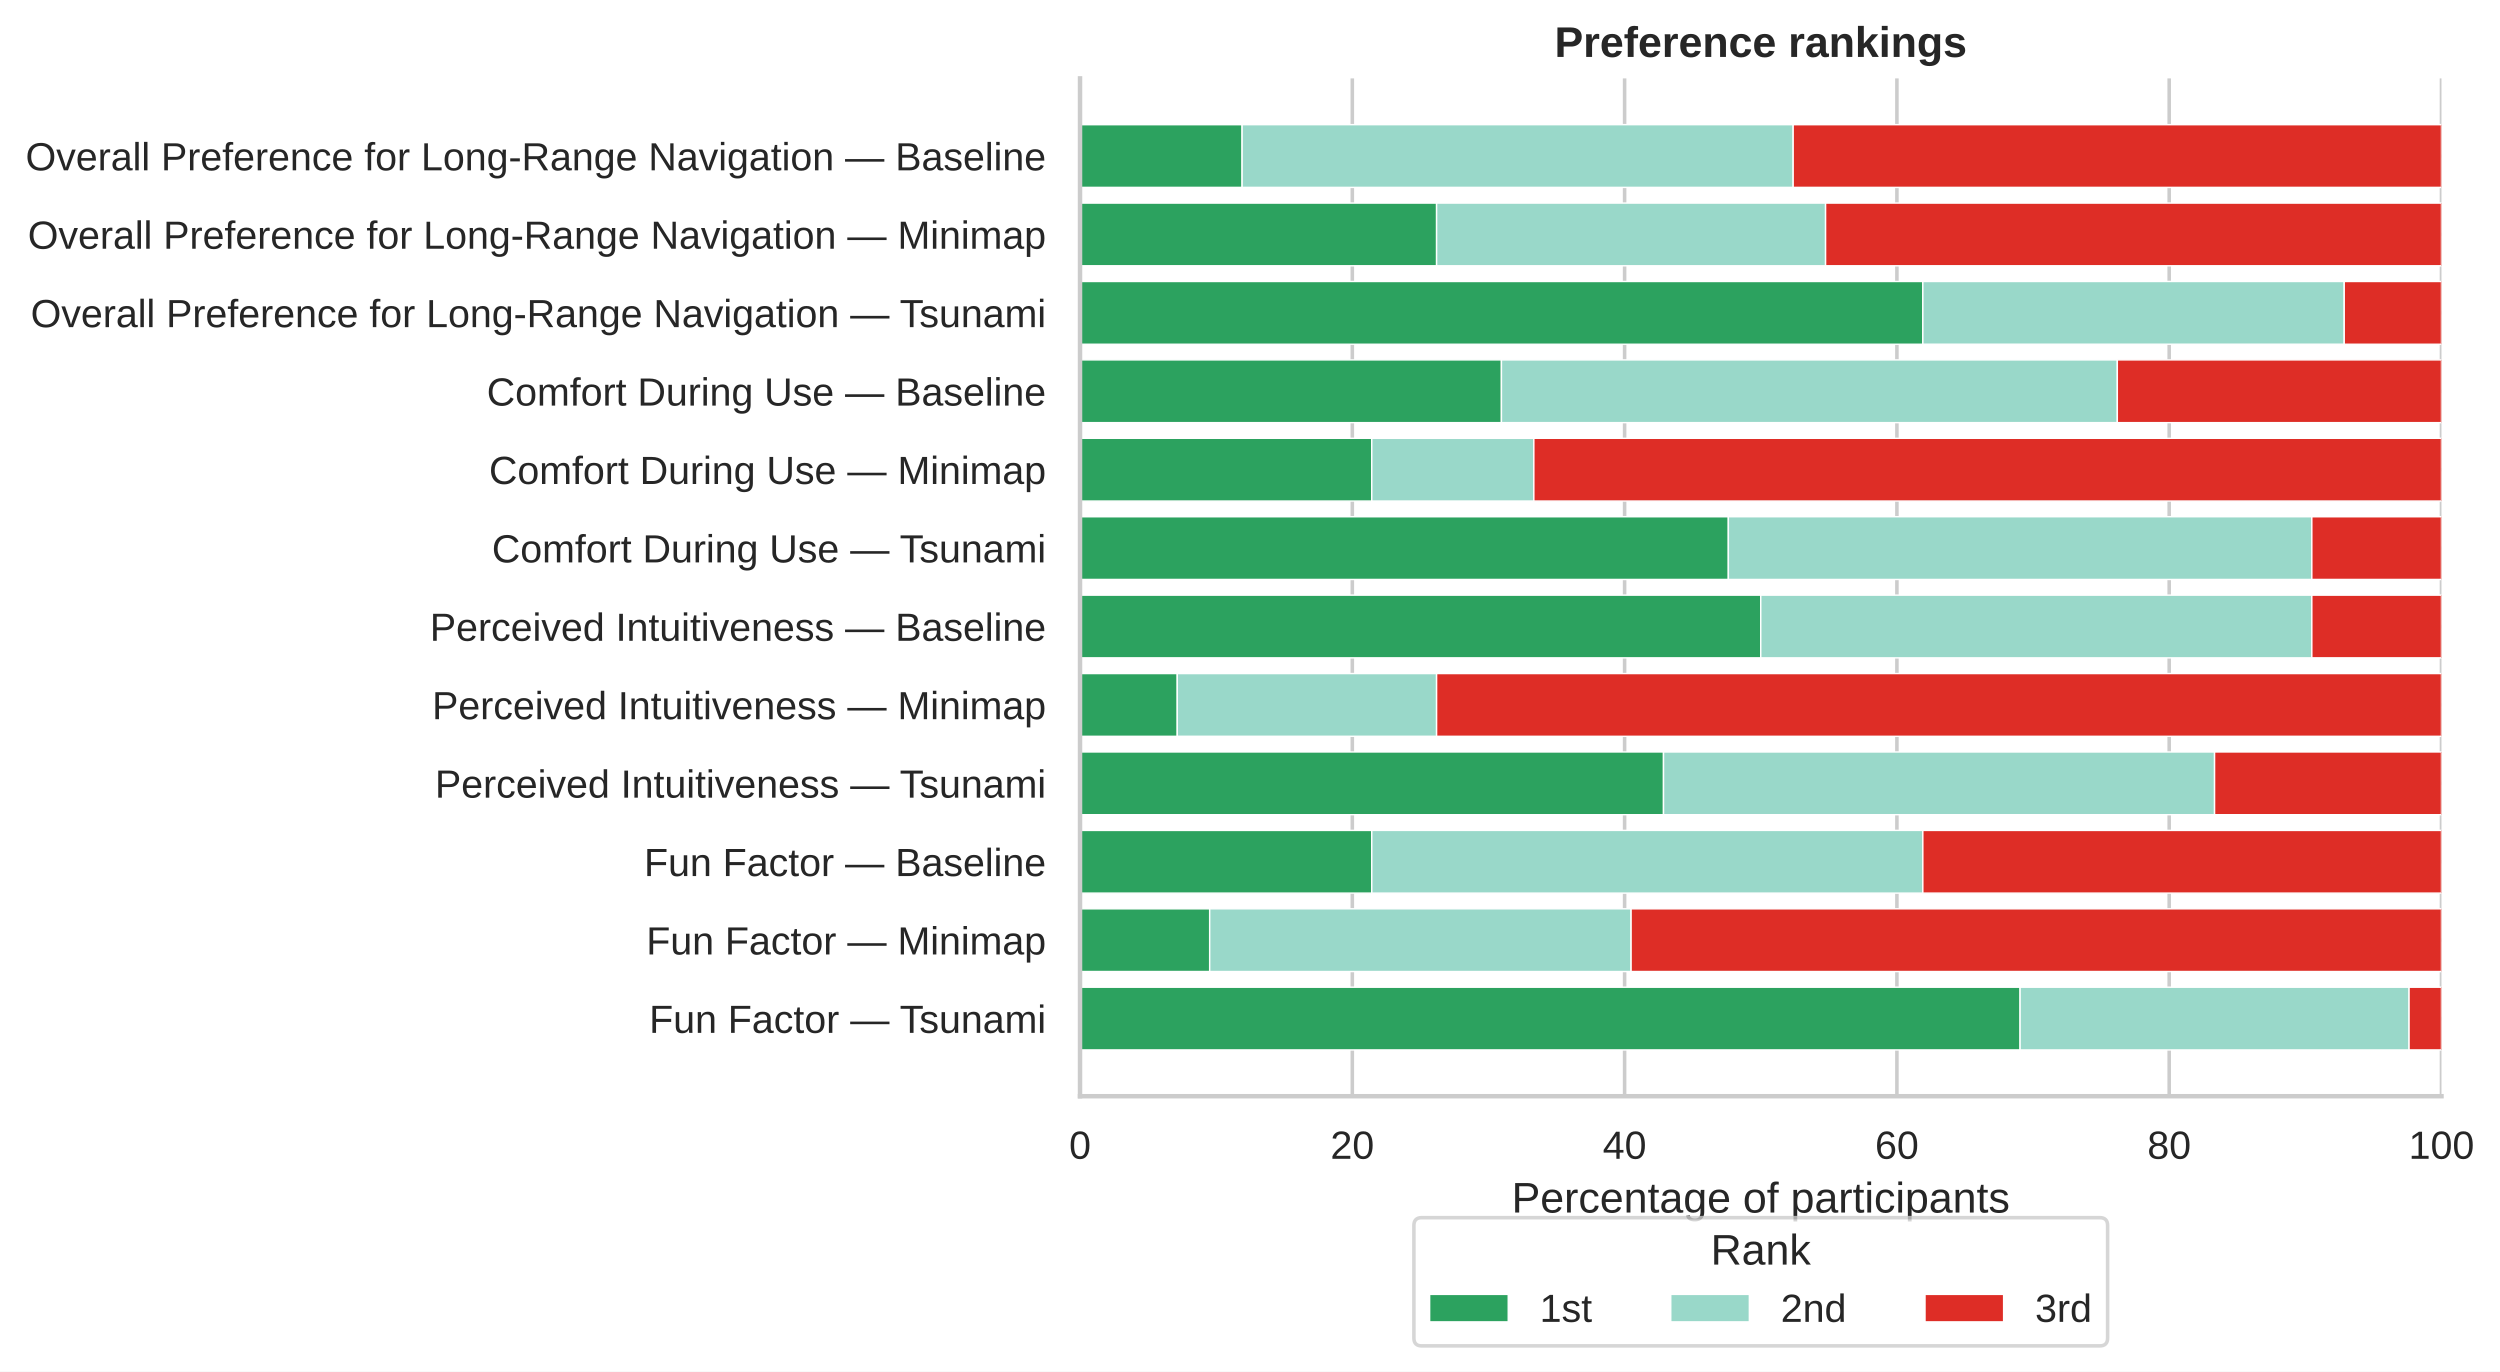
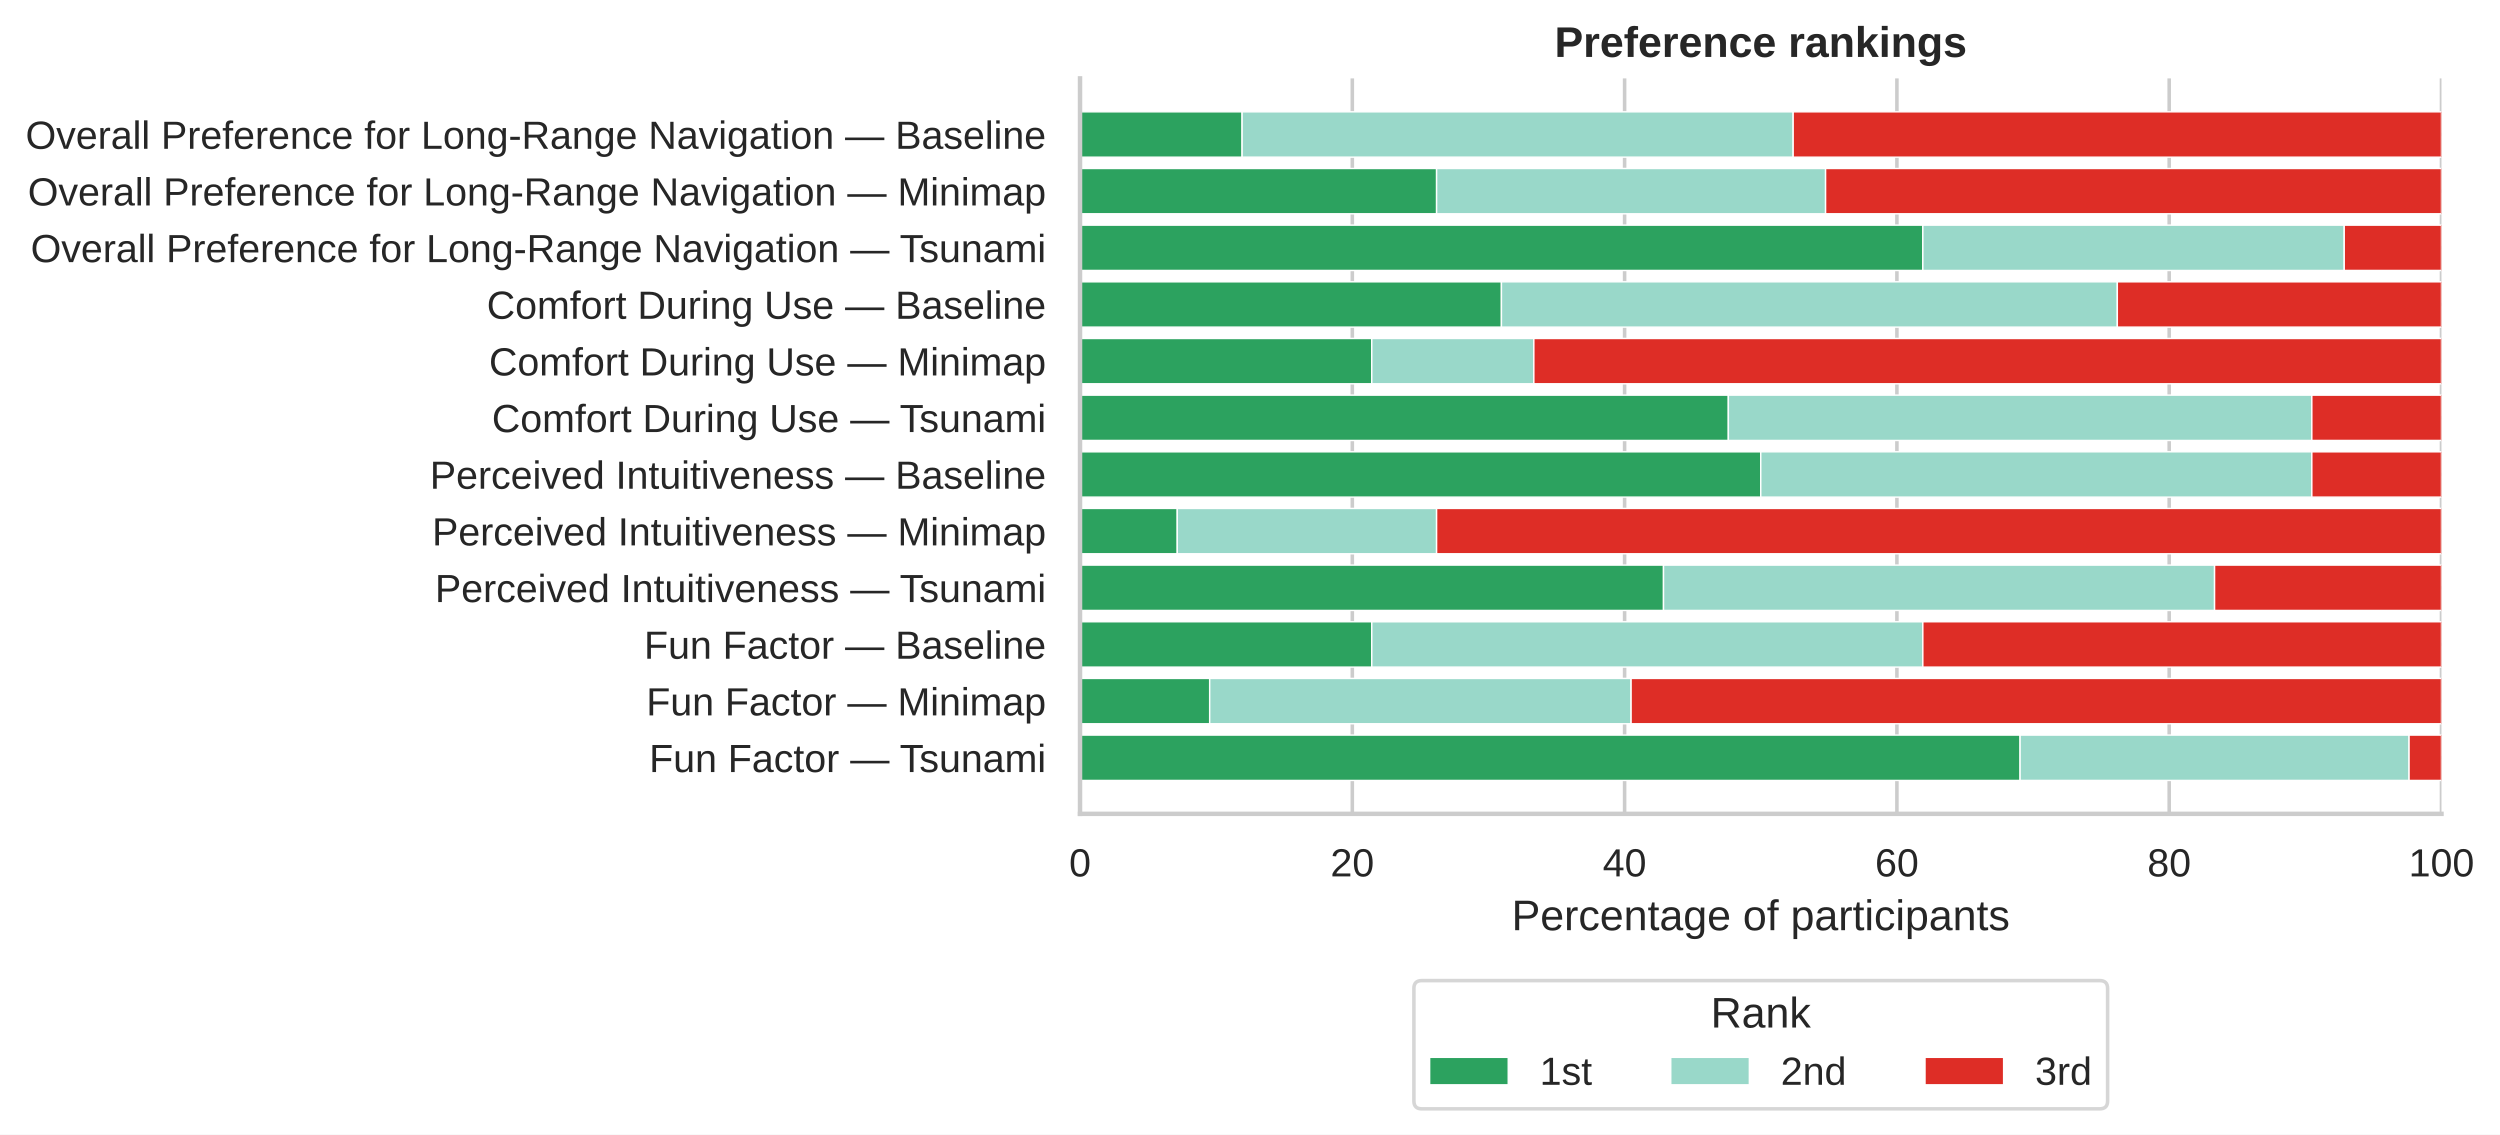
- <svg xmlns="http://www.w3.org/2000/svg" width="699.581pt" height="383.822pt" viewBox="0 0 699.581 383.822" version="1.1">
+ <svg xmlns="http://www.w3.org/2000/svg" width="699.581pt" height="317.488pt" viewBox="0 0 699.581 317.488" version="1.1">
  <defs>
    <style type="text/css">*{stroke-linejoin: round; stroke-linecap: butt}</style>
  </defs>
  <g id="figure_1">
    <g id="patch_1">
-       <path d="M 0 383.822 L 699.581 383.822 L 699.581 0 L 0 0 z " style="fill: #ffffff" />
+       <path d="M 0 317.488 L 699.581 317.488 L 699.581 0 L 0 0 z " style="fill: #ffffff" />
    </g>
    <g id="axes_1">
      <g id="patch_2">
-         <path d="M 302.226 306.755 L 683.206 306.755 L 683.206 21.936 L 302.226 21.936 z " style="fill: #ffffff" />
+         <path d="M 302.226 227.742 L 683.206 227.742 L 683.206 21.936 L 302.226 21.936 z " style="fill: #ffffff" />
      </g>
      <g id="matplotlib.axis_1">
        <g id="xtick_1">
          <g id="line2d_1">
-             <path d="M 302.226 306.755 L 302.226 21.936 " clip-path="url(#pf755afa14e)" style="fill: none; stroke: #cccccc; stroke-linecap: round" />
+             <path d="M 302.226 227.742 L 302.226 21.936 " clip-path="url(#pa12199e3e6)" style="fill: none; stroke: #cccccc; stroke-linecap: round" />
          </g>
          <g id="text_1">
-             <text style="font-size: 11px; font-family: 'Arial', 'DejaVu Sans', 'Liberation Sans', 'Bitstream Vera Sans', sans-serif; text-anchor: middle; fill: #262626" x="302.226" y="324.263" transform="rotate(-0 302.2256 324.2632)">0</text>
+             <text style="font-size: 11px; font-family: 'Arial', 'DejaVu Sans', 'Liberation Sans', 'Bitstream Vera Sans', sans-serif; text-anchor: middle; fill: #262626" x="302.226" y="245.25" transform="rotate(-0 302.2256 245.2504)">0</text>
          </g>
        </g>
        <g id="xtick_2">
          <g id="line2d_2">
-             <path d="M 378.422 306.755 L 378.422 21.936 " clip-path="url(#pf755afa14e)" style="fill: none; stroke: #cccccc; stroke-linecap: round" />
+             <path d="M 378.422 227.742 L 378.422 21.936 " clip-path="url(#pa12199e3e6)" style="fill: none; stroke: #cccccc; stroke-linecap: round" />
          </g>
          <g id="text_2">
-             <text style="font-size: 11px; font-family: 'Arial', 'DejaVu Sans', 'Liberation Sans', 'Bitstream Vera Sans', sans-serif; text-anchor: middle; fill: #262626" x="378.422" y="324.263" transform="rotate(-0 378.4216 324.2632)">20</text>
+             <text style="font-size: 11px; font-family: 'Arial', 'DejaVu Sans', 'Liberation Sans', 'Bitstream Vera Sans', sans-serif; text-anchor: middle; fill: #262626" x="378.422" y="245.25" transform="rotate(-0 378.4216 245.2504)">20</text>
          </g>
        </g>
        <g id="xtick_3">
          <g id="line2d_3">
-             <path d="M 454.618 306.755 L 454.618 21.936 " clip-path="url(#pf755afa14e)" style="fill: none; stroke: #cccccc; stroke-linecap: round" />
+             <path d="M 454.618 227.742 L 454.618 21.936 " clip-path="url(#pa12199e3e6)" style="fill: none; stroke: #cccccc; stroke-linecap: round" />
          </g>
          <g id="text_3">
-             <text style="font-size: 11px; font-family: 'Arial', 'DejaVu Sans', 'Liberation Sans', 'Bitstream Vera Sans', sans-serif; text-anchor: middle; fill: #262626" x="454.618" y="324.263" transform="rotate(-0 454.6176 324.2632)">40</text>
+             <text style="font-size: 11px; font-family: 'Arial', 'DejaVu Sans', 'Liberation Sans', 'Bitstream Vera Sans', sans-serif; text-anchor: middle; fill: #262626" x="454.618" y="245.25" transform="rotate(-0 454.6176 245.2504)">40</text>
          </g>
        </g>
        <g id="xtick_4">
          <g id="line2d_4">
-             <path d="M 530.814 306.755 L 530.814 21.936 " clip-path="url(#pf755afa14e)" style="fill: none; stroke: #cccccc; stroke-linecap: round" />
+             <path d="M 530.814 227.742 L 530.814 21.936 " clip-path="url(#pa12199e3e6)" style="fill: none; stroke: #cccccc; stroke-linecap: round" />
          </g>
          <g id="text_4">
-             <text style="font-size: 11px; font-family: 'Arial', 'DejaVu Sans', 'Liberation Sans', 'Bitstream Vera Sans', sans-serif; text-anchor: middle; fill: #262626" x="530.814" y="324.263" transform="rotate(-0 530.8136 324.2632)">60</text>
+             <text style="font-size: 11px; font-family: 'Arial', 'DejaVu Sans', 'Liberation Sans', 'Bitstream Vera Sans', sans-serif; text-anchor: middle; fill: #262626" x="530.814" y="245.25" transform="rotate(-0 530.8136 245.2504)">60</text>
          </g>
        </g>
        <g id="xtick_5">
          <g id="line2d_5">
-             <path d="M 607.01 306.755 L 607.01 21.936 " clip-path="url(#pf755afa14e)" style="fill: none; stroke: #cccccc; stroke-linecap: round" />
+             <path d="M 607.01 227.742 L 607.01 21.936 " clip-path="url(#pa12199e3e6)" style="fill: none; stroke: #cccccc; stroke-linecap: round" />
          </g>
          <g id="text_5">
-             <text style="font-size: 11px; font-family: 'Arial', 'DejaVu Sans', 'Liberation Sans', 'Bitstream Vera Sans', sans-serif; text-anchor: middle; fill: #262626" x="607.01" y="324.263" transform="rotate(-0 607.0096 324.2632)">80</text>
+             <text style="font-size: 11px; font-family: 'Arial', 'DejaVu Sans', 'Liberation Sans', 'Bitstream Vera Sans', sans-serif; text-anchor: middle; fill: #262626" x="607.01" y="245.25" transform="rotate(-0 607.0096 245.2504)">80</text>
          </g>
        </g>
        <g id="xtick_6">
          <g id="line2d_6">
-             <path d="M 683.206 306.755 L 683.206 21.936 " clip-path="url(#pf755afa14e)" style="fill: none; stroke: #cccccc; stroke-linecap: round" />
+             <path d="M 683.206 227.742 L 683.206 21.936 " clip-path="url(#pa12199e3e6)" style="fill: none; stroke: #cccccc; stroke-linecap: round" />
          </g>
          <g id="text_6">
-             <text style="font-size: 11px; font-family: 'Arial', 'DejaVu Sans', 'Liberation Sans', 'Bitstream Vera Sans', sans-serif; text-anchor: middle; fill: #262626" x="683.206" y="324.263" transform="rotate(-0 683.2056 324.2632)">100</text>
+             <text style="font-size: 11px; font-family: 'Arial', 'DejaVu Sans', 'Liberation Sans', 'Bitstream Vera Sans', sans-serif; text-anchor: middle; fill: #262626" x="683.206" y="245.25" transform="rotate(-0 683.2056 245.2504)">100</text>
          </g>
        </g>
        <g id="text_7">
-           <text style="font-size: 12px; font-family: 'Arial', 'DejaVu Sans', 'Liberation Sans', 'Bitstream Vera Sans', sans-serif; text-anchor: middle; fill: #262626" x="492.716" y="339.314" transform="rotate(-0 492.7156 339.3145)">Percentage of participants</text>
+           <text style="font-size: 12px; font-family: 'Arial', 'DejaVu Sans', 'Liberation Sans', 'Bitstream Vera Sans', sans-serif; text-anchor: middle; fill: #262626" x="492.716" y="260.302" transform="rotate(-0 492.7156 260.3017)">Percentage of participants</text>
        </g>
      </g>
      <g id="matplotlib.axis_2">
        <g id="ytick_1">
          <g id="line2d_7">
-             <path d="M 302.226 43.66 L 683.206 43.66 " clip-path="url(#pf755afa14e)" style="fill: none; stroke: #cccccc; stroke-linecap: round" />
+             <path d="M 302.226 37.633 L 683.206 37.633 " clip-path="url(#pa12199e3e6)" style="fill: none; stroke: #cccccc; stroke-linecap: round" />
          </g>
          <g id="text_8">
-             <text style="font-size: 11px; font-family: 'Arial', 'DejaVu Sans', 'Liberation Sans', 'Bitstream Vera Sans', sans-serif; text-anchor: end; fill: #262626" x="292.726" y="47.667" transform="rotate(-0 292.7256 47.66704)">Overall Preference for Long-Range Navigation — Baseline</text>
+             <text style="font-size: 11px; font-family: 'Arial', 'DejaVu Sans', 'Liberation Sans', 'Bitstream Vera Sans', sans-serif; text-anchor: end; fill: #262626" x="292.726" y="41.641" transform="rotate(-0 292.7256 41.64064)">Overall Preference for Long-Range Navigation — Baseline</text>
          </g>
        </g>
        <g id="ytick_2">
          <g id="line2d_8">
-             <path d="M 302.226 65.603 L 683.206 65.603 " clip-path="url(#pf755afa14e)" style="fill: none; stroke: #cccccc; stroke-linecap: round" />
+             <path d="M 302.226 53.489 L 683.206 53.489 " clip-path="url(#pa12199e3e6)" style="fill: none; stroke: #cccccc; stroke-linecap: round" />
          </g>
          <g id="text_9">
-             <text style="font-size: 11px; font-family: 'Arial', 'DejaVu Sans', 'Liberation Sans', 'Bitstream Vera Sans', sans-serif; text-anchor: end; fill: #262626" x="292.726" y="69.61" transform="rotate(-0 292.7256 69.60992)">Overall Preference for Long-Range Navigation — Minimap</text>
+             <text style="font-size: 11px; font-family: 'Arial', 'DejaVu Sans', 'Liberation Sans', 'Bitstream Vera Sans', sans-serif; text-anchor: end; fill: #262626" x="292.726" y="57.496" transform="rotate(-0 292.7256 57.49625)">Overall Preference for Long-Range Navigation — Minimap</text>
          </g>
        </g>
        <g id="ytick_3">
          <g id="line2d_9">
-             <path d="M 302.226 87.546 L 683.206 87.546 " clip-path="url(#pf755afa14e)" style="fill: none; stroke: #cccccc; stroke-linecap: round" />
+             <path d="M 302.226 69.345 L 683.206 69.345 " clip-path="url(#pa12199e3e6)" style="fill: none; stroke: #cccccc; stroke-linecap: round" />
          </g>
          <g id="text_10">
-             <text style="font-size: 11px; font-family: 'Arial', 'DejaVu Sans', 'Liberation Sans', 'Bitstream Vera Sans', sans-serif; text-anchor: end; fill: #262626" x="292.726" y="91.553" transform="rotate(-0 292.7256 91.5528)">Overall Preference for Long-Range Navigation — Tsunami</text>
+             <text style="font-size: 11px; font-family: 'Arial', 'DejaVu Sans', 'Liberation Sans', 'Bitstream Vera Sans', sans-serif; text-anchor: end; fill: #262626" x="292.726" y="73.352" transform="rotate(-0 292.7256 73.35186)">Overall Preference for Long-Range Navigation — Tsunami</text>
          </g>
        </g>
        <g id="ytick_4">
          <g id="line2d_10">
-             <path d="M 302.226 109.488 L 683.206 109.488 " clip-path="url(#pf755afa14e)" style="fill: none; stroke: #cccccc; stroke-linecap: round" />
+             <path d="M 302.226 85.2 L 683.206 85.2 " clip-path="url(#pa12199e3e6)" style="fill: none; stroke: #cccccc; stroke-linecap: round" />
          </g>
          <g id="text_11">
-             <text style="font-size: 11px; font-family: 'Arial', 'DejaVu Sans', 'Liberation Sans', 'Bitstream Vera Sans', sans-serif; text-anchor: end; fill: #262626" x="292.726" y="113.493" transform="rotate(-0 292.7256 113.4926)">Comfort During Use — Baseline</text>
+             <text style="font-size: 11px; font-family: 'Arial', 'DejaVu Sans', 'Liberation Sans', 'Bitstream Vera Sans', sans-serif; text-anchor: end; fill: #262626" x="292.726" y="89.204" transform="rotate(-0 292.7256 89.20435)">Comfort During Use — Baseline</text>
          </g>
        </g>
        <g id="ytick_5">
          <g id="line2d_11">
-             <path d="M 302.226 131.431 L 683.206 131.431 " clip-path="url(#pf755afa14e)" style="fill: none; stroke: #cccccc; stroke-linecap: round" />
+             <path d="M 302.226 101.056 L 683.206 101.056 " clip-path="url(#pa12199e3e6)" style="fill: none; stroke: #cccccc; stroke-linecap: round" />
          </g>
          <g id="text_12">
-             <text style="font-size: 11px; font-family: 'Arial', 'DejaVu Sans', 'Liberation Sans', 'Bitstream Vera Sans', sans-serif; text-anchor: end; fill: #262626" x="292.726" y="135.435" transform="rotate(-0 292.7256 135.4354)">Comfort During Use — Minimap</text>
+             <text style="font-size: 11px; font-family: 'Arial', 'DejaVu Sans', 'Liberation Sans', 'Bitstream Vera Sans', sans-serif; text-anchor: end; fill: #262626" x="292.726" y="105.06" transform="rotate(-0 292.7256 105.06)">Comfort During Use — Minimap</text>
          </g>
        </g>
        <g id="ytick_6">
          <g id="line2d_12">
-             <path d="M 302.226 153.374 L 683.206 153.374 " clip-path="url(#pf755afa14e)" style="fill: none; stroke: #cccccc; stroke-linecap: round" />
+             <path d="M 302.226 116.911 L 683.206 116.911 " clip-path="url(#pa12199e3e6)" style="fill: none; stroke: #cccccc; stroke-linecap: round" />
          </g>
          <g id="text_13">
-             <text style="font-size: 11px; font-family: 'Arial', 'DejaVu Sans', 'Liberation Sans', 'Bitstream Vera Sans', sans-serif; text-anchor: end; fill: #262626" x="292.726" y="157.378" transform="rotate(-0 292.7256 157.3783)">Comfort During Use — Tsunami</text>
+             <text style="font-size: 11px; font-family: 'Arial', 'DejaVu Sans', 'Liberation Sans', 'Bitstream Vera Sans', sans-serif; text-anchor: end; fill: #262626" x="292.726" y="120.916" transform="rotate(-0 292.7256 120.9156)">Comfort During Use — Tsunami</text>
          </g>
        </g>
        <g id="ytick_7">
          <g id="line2d_13">
-             <path d="M 302.226 175.317 L 683.206 175.317 " clip-path="url(#pf755afa14e)" style="fill: none; stroke: #cccccc; stroke-linecap: round" />
+             <path d="M 302.226 132.767 L 683.206 132.767 " clip-path="url(#pa12199e3e6)" style="fill: none; stroke: #cccccc; stroke-linecap: round" />
          </g>
          <g id="text_14">
-             <text style="font-size: 11px; font-family: 'Arial', 'DejaVu Sans', 'Liberation Sans', 'Bitstream Vera Sans', sans-serif; text-anchor: end; fill: #262626" x="292.726" y="179.321" transform="rotate(-0 292.7256 179.3212)">Perceived Intuitiveness — Baseline</text>
+             <text style="font-size: 11px; font-family: 'Arial', 'DejaVu Sans', 'Liberation Sans', 'Bitstream Vera Sans', sans-serif; text-anchor: end; fill: #262626" x="292.726" y="136.771" transform="rotate(-0 292.7256 136.7712)">Perceived Intuitiveness — Baseline</text>
          </g>
        </g>
        <g id="ytick_8">
          <g id="line2d_14">
-             <path d="M 302.226 197.26 L 683.206 197.26 " clip-path="url(#pf755afa14e)" style="fill: none; stroke: #cccccc; stroke-linecap: round" />
+             <path d="M 302.226 148.623 L 683.206 148.623 " clip-path="url(#pa12199e3e6)" style="fill: none; stroke: #cccccc; stroke-linecap: round" />
          </g>
          <g id="text_15">
-             <text style="font-size: 11px; font-family: 'Arial', 'DejaVu Sans', 'Liberation Sans', 'Bitstream Vera Sans', sans-serif; text-anchor: end; fill: #262626" x="292.726" y="201.264" transform="rotate(-0 292.7256 201.2641)">Perceived Intuitiveness — Minimap</text>
+             <text style="font-size: 11px; font-family: 'Arial', 'DejaVu Sans', 'Liberation Sans', 'Bitstream Vera Sans', sans-serif; text-anchor: end; fill: #262626" x="292.726" y="152.627" transform="rotate(-0 292.7256 152.6268)">Perceived Intuitiveness — Minimap</text>
          </g>
        </g>
        <g id="ytick_9">
          <g id="line2d_15">
-             <path d="M 302.226 219.203 L 683.206 219.203 " clip-path="url(#pf755afa14e)" style="fill: none; stroke: #cccccc; stroke-linecap: round" />
+             <path d="M 302.226 164.478 L 683.206 164.478 " clip-path="url(#pa12199e3e6)" style="fill: none; stroke: #cccccc; stroke-linecap: round" />
          </g>
          <g id="text_16">
-             <text style="font-size: 11px; font-family: 'Arial', 'DejaVu Sans', 'Liberation Sans', 'Bitstream Vera Sans', sans-serif; text-anchor: end; fill: #262626" x="292.726" y="223.207" transform="rotate(-0 292.7256 223.207)">Perceived Intuitiveness — Tsunami</text>
+             <text style="font-size: 11px; font-family: 'Arial', 'DejaVu Sans', 'Liberation Sans', 'Bitstream Vera Sans', sans-serif; text-anchor: end; fill: #262626" x="292.726" y="168.482" transform="rotate(-0 292.7256 168.4824)">Perceived Intuitiveness — Tsunami</text>
          </g>
        </g>
        <g id="ytick_10">
          <g id="line2d_16">
-             <path d="M 302.226 241.146 L 683.206 241.146 " clip-path="url(#pf755afa14e)" style="fill: none; stroke: #cccccc; stroke-linecap: round" />
+             <path d="M 302.226 180.334 L 683.206 180.334 " clip-path="url(#pa12199e3e6)" style="fill: none; stroke: #cccccc; stroke-linecap: round" />
          </g>
          <g id="text_17">
-             <text style="font-size: 11px; font-family: 'Arial', 'DejaVu Sans', 'Liberation Sans', 'Bitstream Vera Sans', sans-serif; text-anchor: end; fill: #262626" x="292.726" y="245.15" transform="rotate(-0 292.7256 245.1498)">Fun Factor — Baseline</text>
+             <text style="font-size: 11px; font-family: 'Arial', 'DejaVu Sans', 'Liberation Sans', 'Bitstream Vera Sans', sans-serif; text-anchor: end; fill: #262626" x="292.726" y="184.338" transform="rotate(-0 292.7256 184.338)">Fun Factor — Baseline</text>
          </g>
        </g>
        <g id="ytick_11">
          <g id="line2d_17">
-             <path d="M 302.226 263.089 L 683.206 263.089 " clip-path="url(#pf755afa14e)" style="fill: none; stroke: #cccccc; stroke-linecap: round" />
+             <path d="M 302.226 196.189 L 683.206 196.189 " clip-path="url(#pa12199e3e6)" style="fill: none; stroke: #cccccc; stroke-linecap: round" />
          </g>
          <g id="text_18">
-             <text style="font-size: 11px; font-family: 'Arial', 'DejaVu Sans', 'Liberation Sans', 'Bitstream Vera Sans', sans-serif; text-anchor: end; fill: #262626" x="292.726" y="267.093" transform="rotate(-0 292.7256 267.0927)">Fun Factor — Minimap</text>
+             <text style="font-size: 11px; font-family: 'Arial', 'DejaVu Sans', 'Liberation Sans', 'Bitstream Vera Sans', sans-serif; text-anchor: end; fill: #262626" x="292.726" y="200.194" transform="rotate(-0 292.7256 200.1936)">Fun Factor — Minimap</text>
          </g>
        </g>
        <g id="ytick_12">
          <g id="line2d_18">
-             <path d="M 302.226 285.031 L 683.206 285.031 " clip-path="url(#pf755afa14e)" style="fill: none; stroke: #cccccc; stroke-linecap: round" />
+             <path d="M 302.226 212.045 L 683.206 212.045 " clip-path="url(#pa12199e3e6)" style="fill: none; stroke: #cccccc; stroke-linecap: round" />
          </g>
          <g id="text_19">
-             <text style="font-size: 11px; font-family: 'Arial', 'DejaVu Sans', 'Liberation Sans', 'Bitstream Vera Sans', sans-serif; text-anchor: end; fill: #262626" x="292.726" y="289.036" transform="rotate(-0 292.7256 289.0356)">Fun Factor — Tsunami</text>
+             <text style="font-size: 11px; font-family: 'Arial', 'DejaVu Sans', 'Liberation Sans', 'Bitstream Vera Sans', sans-serif; text-anchor: end; fill: #262626" x="292.726" y="216.049" transform="rotate(-0 292.7256 216.0492)">Fun Factor — Tsunami</text>
          </g>
        </g>
      </g>
      <g id="patch_3">
-         <path d="M 302.226 34.883 L 347.58 34.883 L 347.58 52.437 L 302.226 52.437 z " clip-path="url(#pf755afa14e)" style="fill: #2ca25f; stroke: #ffffff; stroke-width: 0.4; stroke-linejoin: miter" />
+         <path d="M 302.226 31.291 L 347.58 31.291 L 347.58 43.976 L 302.226 43.976 z " clip-path="url(#pa12199e3e6)" style="fill: #2ca25f; stroke: #ffffff; stroke-width: 0.4; stroke-linejoin: miter" />
      </g>
      <g id="patch_4">
-         <path d="M 302.226 56.826 L 402.006 56.826 L 402.006 74.38 L 302.226 74.38 z " clip-path="url(#pf755afa14e)" style="fill: #2ca25f; stroke: #ffffff; stroke-width: 0.4; stroke-linejoin: miter" />
+         <path d="M 302.226 47.147 L 402.006 47.147 L 402.006 59.831 L 302.226 59.831 z " clip-path="url(#pa12199e3e6)" style="fill: #2ca25f; stroke: #ffffff; stroke-width: 0.4; stroke-linejoin: miter" />
      </g>
      <g id="patch_5">
-         <path d="M 302.226 78.768 L 538.07 78.768 L 538.07 96.323 L 302.226 96.323 z " clip-path="url(#pf755afa14e)" style="fill: #2ca25f; stroke: #ffffff; stroke-width: 0.4; stroke-linejoin: miter" />
+         <path d="M 302.226 63.002 L 538.07 63.002 L 538.07 75.687 L 302.226 75.687 z " clip-path="url(#pa12199e3e6)" style="fill: #2ca25f; stroke: #ffffff; stroke-width: 0.4; stroke-linejoin: miter" />
      </g>
      <g id="patch_6">
-         <path d="M 302.226 100.711 L 420.148 100.711 L 420.148 118.266 L 302.226 118.266 z " clip-path="url(#pf755afa14e)" style="fill: #2ca25f; stroke: #ffffff; stroke-width: 0.4; stroke-linejoin: miter" />
+         <path d="M 302.226 78.858 L 420.148 78.858 L 420.148 91.542 L 302.226 91.542 z " clip-path="url(#pa12199e3e6)" style="fill: #2ca25f; stroke: #ffffff; stroke-width: 0.4; stroke-linejoin: miter" />
      </g>
      <g id="patch_7">
-         <path d="M 302.226 122.654 L 383.864 122.654 L 383.864 140.208 L 302.226 140.208 z " clip-path="url(#pf755afa14e)" style="fill: #2ca25f; stroke: #ffffff; stroke-width: 0.4; stroke-linejoin: miter" />
+         <path d="M 302.226 94.714 L 383.864 94.714 L 383.864 107.398 L 302.226 107.398 z " clip-path="url(#pa12199e3e6)" style="fill: #2ca25f; stroke: #ffffff; stroke-width: 0.4; stroke-linejoin: miter" />
      </g>
      <g id="patch_8">
-         <path d="M 302.226 144.597 L 483.645 144.597 L 483.645 162.151 L 302.226 162.151 z " clip-path="url(#pf755afa14e)" style="fill: #2ca25f; stroke: #ffffff; stroke-width: 0.4; stroke-linejoin: miter" />
+         <path d="M 302.226 110.569 L 483.645 110.569 L 483.645 123.254 L 302.226 123.254 z " clip-path="url(#pa12199e3e6)" style="fill: #2ca25f; stroke: #ffffff; stroke-width: 0.4; stroke-linejoin: miter" />
      </g>
      <g id="patch_9">
-         <path d="M 302.226 166.54 L 492.716 166.54 L 492.716 184.094 L 302.226 184.094 z " clip-path="url(#pf755afa14e)" style="fill: #2ca25f; stroke: #ffffff; stroke-width: 0.4; stroke-linejoin: miter" />
+         <path d="M 302.226 126.425 L 492.716 126.425 L 492.716 139.109 L 302.226 139.109 z " clip-path="url(#pa12199e3e6)" style="fill: #2ca25f; stroke: #ffffff; stroke-width: 0.4; stroke-linejoin: miter" />
      </g>
      <g id="patch_10">
-         <path d="M 302.226 188.483 L 329.438 188.483 L 329.438 206.037 L 302.226 206.037 z " clip-path="url(#pf755afa14e)" style="fill: #2ca25f; stroke: #ffffff; stroke-width: 0.4; stroke-linejoin: miter" />
+         <path d="M 302.226 142.28 L 329.438 142.28 L 329.438 154.965 L 302.226 154.965 z " clip-path="url(#pa12199e3e6)" style="fill: #2ca25f; stroke: #ffffff; stroke-width: 0.4; stroke-linejoin: miter" />
      </g>
      <g id="patch_11">
-         <path d="M 302.226 210.426 L 465.503 210.426 L 465.503 227.98 L 302.226 227.98 z " clip-path="url(#pf755afa14e)" style="fill: #2ca25f; stroke: #ffffff; stroke-width: 0.4; stroke-linejoin: miter" />
+         <path d="M 302.226 158.136 L 465.503 158.136 L 465.503 170.82 L 302.226 170.82 z " clip-path="url(#pa12199e3e6)" style="fill: #2ca25f; stroke: #ffffff; stroke-width: 0.4; stroke-linejoin: miter" />
      </g>
      <g id="patch_12">
-         <path d="M 302.226 232.369 L 383.864 232.369 L 383.864 249.923 L 302.226 249.923 z " clip-path="url(#pf755afa14e)" style="fill: #2ca25f; stroke: #ffffff; stroke-width: 0.4; stroke-linejoin: miter" />
+         <path d="M 302.226 173.992 L 383.864 173.992 L 383.864 186.676 L 302.226 186.676 z " clip-path="url(#pa12199e3e6)" style="fill: #2ca25f; stroke: #ffffff; stroke-width: 0.4; stroke-linejoin: miter" />
      </g>
      <g id="patch_13">
-         <path d="M 302.226 254.311 L 338.509 254.311 L 338.509 271.866 L 302.226 271.866 z " clip-path="url(#pf755afa14e)" style="fill: #2ca25f; stroke: #ffffff; stroke-width: 0.4; stroke-linejoin: miter" />
+         <path d="M 302.226 189.847 L 338.509 189.847 L 338.509 202.532 L 302.226 202.532 z " clip-path="url(#pa12199e3e6)" style="fill: #2ca25f; stroke: #ffffff; stroke-width: 0.4; stroke-linejoin: miter" />
      </g>
      <g id="patch_14">
-         <path d="M 302.226 276.254 L 565.283 276.254 L 565.283 293.809 L 302.226 293.809 z " clip-path="url(#pf755afa14e)" style="fill: #2ca25f; stroke: #ffffff; stroke-width: 0.4; stroke-linejoin: miter" />
+         <path d="M 302.226 205.703 L 565.283 205.703 L 565.283 218.387 L 302.226 218.387 z " clip-path="url(#pa12199e3e6)" style="fill: #2ca25f; stroke: #ffffff; stroke-width: 0.4; stroke-linejoin: miter" />
      </g>
      <g id="patch_15">
-         <path d="M 347.58 34.883 L 501.787 34.883 L 501.787 52.437 L 347.58 52.437 z " clip-path="url(#pf755afa14e)" style="fill: #99d8c9; stroke: #ffffff; stroke-width: 0.4; stroke-linejoin: miter" />
+         <path d="M 347.58 31.291 L 501.787 31.291 L 501.787 43.976 L 347.58 43.976 z " clip-path="url(#pa12199e3e6)" style="fill: #99d8c9; stroke: #ffffff; stroke-width: 0.4; stroke-linejoin: miter" />
      </g>
      <g id="patch_16">
-         <path d="M 402.006 56.826 L 510.858 56.826 L 510.858 74.38 L 402.006 74.38 z " clip-path="url(#pf755afa14e)" style="fill: #99d8c9; stroke: #ffffff; stroke-width: 0.4; stroke-linejoin: miter" />
+         <path d="M 402.006 47.147 L 510.858 47.147 L 510.858 59.831 L 402.006 59.831 z " clip-path="url(#pa12199e3e6)" style="fill: #99d8c9; stroke: #ffffff; stroke-width: 0.4; stroke-linejoin: miter" />
      </g>
      <g id="patch_17">
-         <path d="M 538.07 78.768 L 655.993 78.768 L 655.993 96.323 L 538.07 96.323 z " clip-path="url(#pf755afa14e)" style="fill: #99d8c9; stroke: #ffffff; stroke-width: 0.4; stroke-linejoin: miter" />
+         <path d="M 538.07 63.002 L 655.993 63.002 L 655.993 75.687 L 538.07 75.687 z " clip-path="url(#pa12199e3e6)" style="fill: #99d8c9; stroke: #ffffff; stroke-width: 0.4; stroke-linejoin: miter" />
      </g>
      <g id="patch_18">
-         <path d="M 420.148 100.711 L 592.496 100.711 L 592.496 118.266 L 420.148 118.266 z " clip-path="url(#pf755afa14e)" style="fill: #99d8c9; stroke: #ffffff; stroke-width: 0.4; stroke-linejoin: miter" />
+         <path d="M 420.148 78.858 L 592.496 78.858 L 592.496 91.542 L 420.148 91.542 z " clip-path="url(#pa12199e3e6)" style="fill: #99d8c9; stroke: #ffffff; stroke-width: 0.4; stroke-linejoin: miter" />
      </g>
      <g id="patch_19">
-         <path d="M 383.864 122.654 L 429.219 122.654 L 429.219 140.208 L 383.864 140.208 z " clip-path="url(#pf755afa14e)" style="fill: #99d8c9; stroke: #ffffff; stroke-width: 0.4; stroke-linejoin: miter" />
+         <path d="M 383.864 94.714 L 429.219 94.714 L 429.219 107.398 L 383.864 107.398 z " clip-path="url(#pa12199e3e6)" style="fill: #99d8c9; stroke: #ffffff; stroke-width: 0.4; stroke-linejoin: miter" />
      </g>
      <g id="patch_20">
-         <path d="M 483.645 144.597 L 646.922 144.597 L 646.922 162.151 L 483.645 162.151 z " clip-path="url(#pf755afa14e)" style="fill: #99d8c9; stroke: #ffffff; stroke-width: 0.4; stroke-linejoin: miter" />
+         <path d="M 483.645 110.569 L 646.922 110.569 L 646.922 123.254 L 483.645 123.254 z " clip-path="url(#pa12199e3e6)" style="fill: #99d8c9; stroke: #ffffff; stroke-width: 0.4; stroke-linejoin: miter" />
      </g>
      <g id="patch_21">
-         <path d="M 492.716 166.54 L 646.922 166.54 L 646.922 184.094 L 492.716 184.094 z " clip-path="url(#pf755afa14e)" style="fill: #99d8c9; stroke: #ffffff; stroke-width: 0.4; stroke-linejoin: miter" />
+         <path d="M 492.716 126.425 L 646.922 126.425 L 646.922 139.109 L 492.716 139.109 z " clip-path="url(#pa12199e3e6)" style="fill: #99d8c9; stroke: #ffffff; stroke-width: 0.4; stroke-linejoin: miter" />
      </g>
      <g id="patch_22">
-         <path d="M 329.438 188.483 L 402.006 188.483 L 402.006 206.037 L 329.438 206.037 z " clip-path="url(#pf755afa14e)" style="fill: #99d8c9; stroke: #ffffff; stroke-width: 0.4; stroke-linejoin: miter" />
+         <path d="M 329.438 142.28 L 402.006 142.28 L 402.006 154.965 L 329.438 154.965 z " clip-path="url(#pa12199e3e6)" style="fill: #99d8c9; stroke: #ffffff; stroke-width: 0.4; stroke-linejoin: miter" />
      </g>
      <g id="patch_23">
-         <path d="M 465.503 210.426 L 619.709 210.426 L 619.709 227.98 L 465.503 227.98 z " clip-path="url(#pf755afa14e)" style="fill: #99d8c9; stroke: #ffffff; stroke-width: 0.4; stroke-linejoin: miter" />
+         <path d="M 465.503 158.136 L 619.709 158.136 L 619.709 170.82 L 465.503 170.82 z " clip-path="url(#pa12199e3e6)" style="fill: #99d8c9; stroke: #ffffff; stroke-width: 0.4; stroke-linejoin: miter" />
      </g>
      <g id="patch_24">
-         <path d="M 383.864 232.369 L 538.07 232.369 L 538.07 249.923 L 383.864 249.923 z " clip-path="url(#pf755afa14e)" style="fill: #99d8c9; stroke: #ffffff; stroke-width: 0.4; stroke-linejoin: miter" />
+         <path d="M 383.864 173.992 L 538.07 173.992 L 538.07 186.676 L 383.864 186.676 z " clip-path="url(#pa12199e3e6)" style="fill: #99d8c9; stroke: #ffffff; stroke-width: 0.4; stroke-linejoin: miter" />
      </g>
      <g id="patch_25">
-         <path d="M 338.509 254.311 L 456.432 254.311 L 456.432 271.866 L 338.509 271.866 z " clip-path="url(#pf755afa14e)" style="fill: #99d8c9; stroke: #ffffff; stroke-width: 0.4; stroke-linejoin: miter" />
+         <path d="M 338.509 189.847 L 456.432 189.847 L 456.432 202.532 L 338.509 202.532 z " clip-path="url(#pa12199e3e6)" style="fill: #99d8c9; stroke: #ffffff; stroke-width: 0.4; stroke-linejoin: miter" />
      </g>
      <g id="patch_26">
-         <path d="M 565.283 276.254 L 674.135 276.254 L 674.135 293.809 L 565.283 293.809 z " clip-path="url(#pf755afa14e)" style="fill: #99d8c9; stroke: #ffffff; stroke-width: 0.4; stroke-linejoin: miter" />
+         <path d="M 565.283 205.703 L 674.135 205.703 L 674.135 218.387 L 565.283 218.387 z " clip-path="url(#pa12199e3e6)" style="fill: #99d8c9; stroke: #ffffff; stroke-width: 0.4; stroke-linejoin: miter" />
      </g>
      <g id="patch_27">
-         <path d="M 501.787 34.883 L 683.206 34.883 L 683.206 52.437 L 501.787 52.437 z " clip-path="url(#pf755afa14e)" style="fill: #de2d26; stroke: #ffffff; stroke-width: 0.4; stroke-linejoin: miter" />
+         <path d="M 501.787 31.291 L 683.206 31.291 L 683.206 43.976 L 501.787 43.976 z " clip-path="url(#pa12199e3e6)" style="fill: #de2d26; stroke: #ffffff; stroke-width: 0.4; stroke-linejoin: miter" />
      </g>
      <g id="patch_28">
-         <path d="M 510.858 56.826 L 683.206 56.826 L 683.206 74.38 L 510.858 74.38 z " clip-path="url(#pf755afa14e)" style="fill: #de2d26; stroke: #ffffff; stroke-width: 0.4; stroke-linejoin: miter" />
+         <path d="M 510.858 47.147 L 683.206 47.147 L 683.206 59.831 L 510.858 59.831 z " clip-path="url(#pa12199e3e6)" style="fill: #de2d26; stroke: #ffffff; stroke-width: 0.4; stroke-linejoin: miter" />
      </g>
      <g id="patch_29">
-         <path d="M 655.993 78.768 L 683.206 78.768 L 683.206 96.323 L 655.993 96.323 z " clip-path="url(#pf755afa14e)" style="fill: #de2d26; stroke: #ffffff; stroke-width: 0.4; stroke-linejoin: miter" />
+         <path d="M 655.993 63.002 L 683.206 63.002 L 683.206 75.687 L 655.993 75.687 z " clip-path="url(#pa12199e3e6)" style="fill: #de2d26; stroke: #ffffff; stroke-width: 0.4; stroke-linejoin: miter" />
      </g>
      <g id="patch_30">
-         <path d="M 592.496 100.711 L 683.206 100.711 L 683.206 118.266 L 592.496 118.266 z " clip-path="url(#pf755afa14e)" style="fill: #de2d26; stroke: #ffffff; stroke-width: 0.4; stroke-linejoin: miter" />
+         <path d="M 592.496 78.858 L 683.206 78.858 L 683.206 91.542 L 592.496 91.542 z " clip-path="url(#pa12199e3e6)" style="fill: #de2d26; stroke: #ffffff; stroke-width: 0.4; stroke-linejoin: miter" />
      </g>
      <g id="patch_31">
-         <path d="M 429.219 122.654 L 683.206 122.654 L 683.206 140.208 L 429.219 140.208 z " clip-path="url(#pf755afa14e)" style="fill: #de2d26; stroke: #ffffff; stroke-width: 0.4; stroke-linejoin: miter" />
+         <path d="M 429.219 94.714 L 683.206 94.714 L 683.206 107.398 L 429.219 107.398 z " clip-path="url(#pa12199e3e6)" style="fill: #de2d26; stroke: #ffffff; stroke-width: 0.4; stroke-linejoin: miter" />
      </g>
      <g id="patch_32">
-         <path d="M 646.922 144.597 L 683.206 144.597 L 683.206 162.151 L 646.922 162.151 z " clip-path="url(#pf755afa14e)" style="fill: #de2d26; stroke: #ffffff; stroke-width: 0.4; stroke-linejoin: miter" />
+         <path d="M 646.922 110.569 L 683.206 110.569 L 683.206 123.254 L 646.922 123.254 z " clip-path="url(#pa12199e3e6)" style="fill: #de2d26; stroke: #ffffff; stroke-width: 0.4; stroke-linejoin: miter" />
      </g>
      <g id="patch_33">
-         <path d="M 646.922 166.54 L 683.206 166.54 L 683.206 184.094 L 646.922 184.094 z " clip-path="url(#pf755afa14e)" style="fill: #de2d26; stroke: #ffffff; stroke-width: 0.4; stroke-linejoin: miter" />
+         <path d="M 646.922 126.425 L 683.206 126.425 L 683.206 139.109 L 646.922 139.109 z " clip-path="url(#pa12199e3e6)" style="fill: #de2d26; stroke: #ffffff; stroke-width: 0.4; stroke-linejoin: miter" />
      </g>
      <g id="patch_34">
-         <path d="M 402.006 188.483 L 683.206 188.483 L 683.206 206.037 L 402.006 206.037 z " clip-path="url(#pf755afa14e)" style="fill: #de2d26; stroke: #ffffff; stroke-width: 0.4; stroke-linejoin: miter" />
+         <path d="M 402.006 142.28 L 683.206 142.28 L 683.206 154.965 L 402.006 154.965 z " clip-path="url(#pa12199e3e6)" style="fill: #de2d26; stroke: #ffffff; stroke-width: 0.4; stroke-linejoin: miter" />
      </g>
      <g id="patch_35">
-         <path d="M 619.709 210.426 L 683.206 210.426 L 683.206 227.98 L 619.709 227.98 z " clip-path="url(#pf755afa14e)" style="fill: #de2d26; stroke: #ffffff; stroke-width: 0.4; stroke-linejoin: miter" />
+         <path d="M 619.709 158.136 L 683.206 158.136 L 683.206 170.82 L 619.709 170.82 z " clip-path="url(#pa12199e3e6)" style="fill: #de2d26; stroke: #ffffff; stroke-width: 0.4; stroke-linejoin: miter" />
      </g>
      <g id="patch_36">
-         <path d="M 538.07 232.369 L 683.206 232.369 L 683.206 249.923 L 538.07 249.923 z " clip-path="url(#pf755afa14e)" style="fill: #de2d26; stroke: #ffffff; stroke-width: 0.4; stroke-linejoin: miter" />
+         <path d="M 538.07 173.992 L 683.206 173.992 L 683.206 186.676 L 538.07 186.676 z " clip-path="url(#pa12199e3e6)" style="fill: #de2d26; stroke: #ffffff; stroke-width: 0.4; stroke-linejoin: miter" />
      </g>
      <g id="patch_37">
-         <path d="M 456.432 254.311 L 683.206 254.311 L 683.206 271.866 L 456.432 271.866 z " clip-path="url(#pf755afa14e)" style="fill: #de2d26; stroke: #ffffff; stroke-width: 0.4; stroke-linejoin: miter" />
+         <path d="M 456.432 189.847 L 683.206 189.847 L 683.206 202.532 L 456.432 202.532 z " clip-path="url(#pa12199e3e6)" style="fill: #de2d26; stroke: #ffffff; stroke-width: 0.4; stroke-linejoin: miter" />
      </g>
      <g id="patch_38">
-         <path d="M 674.135 276.254 L 683.206 276.254 L 683.206 293.809 L 674.135 293.809 z " clip-path="url(#pf755afa14e)" style="fill: #de2d26; stroke: #ffffff; stroke-width: 0.4; stroke-linejoin: miter" />
+         <path d="M 674.135 205.703 L 683.206 205.703 L 683.206 218.387 L 674.135 218.387 z " clip-path="url(#pa12199e3e6)" style="fill: #de2d26; stroke: #ffffff; stroke-width: 0.4; stroke-linejoin: miter" />
      </g>
      <g id="patch_39">
-         <path d="M 302.226 306.755 L 302.226 21.936 " style="fill: none; stroke: #cccccc; stroke-width: 1.25; stroke-linejoin: miter; stroke-linecap: square" />
+         <path d="M 302.226 227.742 L 302.226 21.936 " style="fill: none; stroke: #cccccc; stroke-width: 1.25; stroke-linejoin: miter; stroke-linecap: square" />
      </g>
      <g id="patch_40">
-         <path d="M 302.226 306.755 L 683.206 306.755 " style="fill: none; stroke: #cccccc; stroke-width: 1.25; stroke-linejoin: miter; stroke-linecap: square" />
+         <path d="M 302.226 227.742 L 683.206 227.742 " style="fill: none; stroke: #cccccc; stroke-width: 1.25; stroke-linejoin: miter; stroke-linecap: square" />
      </g>
      <g id="text_20">
        <text style="font-weight: 700; font-size: 12px; font-family: 'Arial', 'DejaVu Sans', 'Liberation Sans', 'Bitstream Vera Sans', sans-serif; text-anchor: middle; fill: #262626" x="492.716" y="15.936" transform="rotate(-0 492.7156 15.93633)">Preference rankings</text>
      </g>
      <g id="legend_1">
        <g id="patch_41">
-           <path d="M 397.855 376.622 L 587.576 376.622 Q 589.776 376.622 589.776 374.422 L 589.776 342.937 Q 589.776 340.737 587.576 340.737 L 397.855 340.737 Q 395.655 340.737 395.655 342.937 L 395.655 374.422 Q 395.655 376.622 397.855 376.622 z " style="fill: #ffffff; opacity: 0.8; stroke: #cccccc; stroke-linejoin: miter" />
+           <path d="M 397.855 310.288 L 587.576 310.288 Q 589.776 310.288 589.776 308.088 L 589.776 276.603 Q 589.776 274.403 587.576 274.403 L 397.855 274.403 Q 395.655 274.403 395.655 276.603 L 395.655 308.088 Q 395.655 310.288 397.855 310.288 z " style="fill: #ffffff; opacity: 0.8; stroke: #cccccc; stroke-linejoin: miter" />
        </g>
        <g id="text_21">
-           <text style="font-size: 12px; font-family: 'Arial', 'DejaVu Sans', 'Liberation Sans', 'Bitstream Vera Sans', sans-serif; text-anchor: start; fill: #262626" x="478.709" y="353.873" transform="rotate(-0 478.7094 353.8731)">Rank</text>
+           <text style="font-size: 12px; font-family: 'Arial', 'DejaVu Sans', 'Liberation Sans', 'Bitstream Vera Sans', sans-serif; text-anchor: start; fill: #262626" x="478.709" y="287.54" transform="rotate(-0 478.7094 287.5396)">Rank</text>
        </g>
        <g id="patch_42">
-           <path d="M 400.055 369.907 L 422.055 369.907 L 422.055 362.207 L 400.055 362.207 z " style="fill: #2ca25f; stroke: #ffffff; stroke-width: 0.4; stroke-linejoin: miter" />
+           <path d="M 400.055 303.573 L 422.055 303.573 L 422.055 295.873 L 400.055 295.873 z " style="fill: #2ca25f; stroke: #ffffff; stroke-width: 0.4; stroke-linejoin: miter" />
        </g>
        <g id="text_22">
-           <text style="font-size: 11px; font-family: 'Arial', 'DejaVu Sans', 'Liberation Sans', 'Bitstream Vera Sans', sans-serif; text-anchor: start; fill: #262626" x="430.855" y="369.907" transform="rotate(-0 430.8552 369.9068)">1st</text>
+           <text style="font-size: 11px; font-family: 'Arial', 'DejaVu Sans', 'Liberation Sans', 'Bitstream Vera Sans', sans-serif; text-anchor: start; fill: #262626" x="430.855" y="303.573" transform="rotate(-0 430.8552 303.5733)">1st</text>
        </g>
        <g id="patch_43">
-           <path d="M 467.528 369.907 L 489.528 369.907 L 489.528 362.207 L 467.528 362.207 z " style="fill: #99d8c9; stroke: #ffffff; stroke-width: 0.4; stroke-linejoin: miter" />
+           <path d="M 467.528 303.573 L 489.528 303.573 L 489.528 295.873 L 467.528 295.873 z " style="fill: #99d8c9; stroke: #ffffff; stroke-width: 0.4; stroke-linejoin: miter" />
        </g>
        <g id="text_23">
-           <text style="font-size: 11px; font-family: 'Arial', 'DejaVu Sans', 'Liberation Sans', 'Bitstream Vera Sans', sans-serif; text-anchor: start; fill: #262626" x="498.328" y="369.907" transform="rotate(-0 498.3282 369.9068)">2nd</text>
+           <text style="font-size: 11px; font-family: 'Arial', 'DejaVu Sans', 'Liberation Sans', 'Bitstream Vera Sans', sans-serif; text-anchor: start; fill: #262626" x="498.328" y="303.573" transform="rotate(-0 498.3282 303.5733)">2nd</text>
        </g>
        <g id="patch_44">
-           <path d="M 538.679 369.907 L 560.679 369.907 L 560.679 362.207 L 538.679 362.207 z " style="fill: #de2d26; stroke: #ffffff; stroke-width: 0.4; stroke-linejoin: miter" />
+           <path d="M 538.679 303.573 L 560.679 303.573 L 560.679 295.873 L 538.679 295.873 z " style="fill: #de2d26; stroke: #ffffff; stroke-width: 0.4; stroke-linejoin: miter" />
        </g>
        <g id="text_24">
-           <text style="font-size: 11px; font-family: 'Arial', 'DejaVu Sans', 'Liberation Sans', 'Bitstream Vera Sans', sans-serif; text-anchor: start; fill: #262626" x="569.479" y="369.907" transform="rotate(-0 569.4793 369.9068)">3rd</text>
+           <text style="font-size: 11px; font-family: 'Arial', 'DejaVu Sans', 'Liberation Sans', 'Bitstream Vera Sans', sans-serif; text-anchor: start; fill: #262626" x="569.479" y="303.573" transform="rotate(-0 569.4793 303.5733)">3rd</text>
        </g>
      </g>
    </g>
  </g>
  <defs>
-     <clipPath id="pf755afa14e">
-       <rect x="302.226" y="21.936" width="380.98" height="284.819" />
+     <clipPath id="pa12199e3e6">
+       <rect x="302.226" y="21.936" width="380.98" height="205.806" />
    </clipPath>
  </defs>
</svg>
